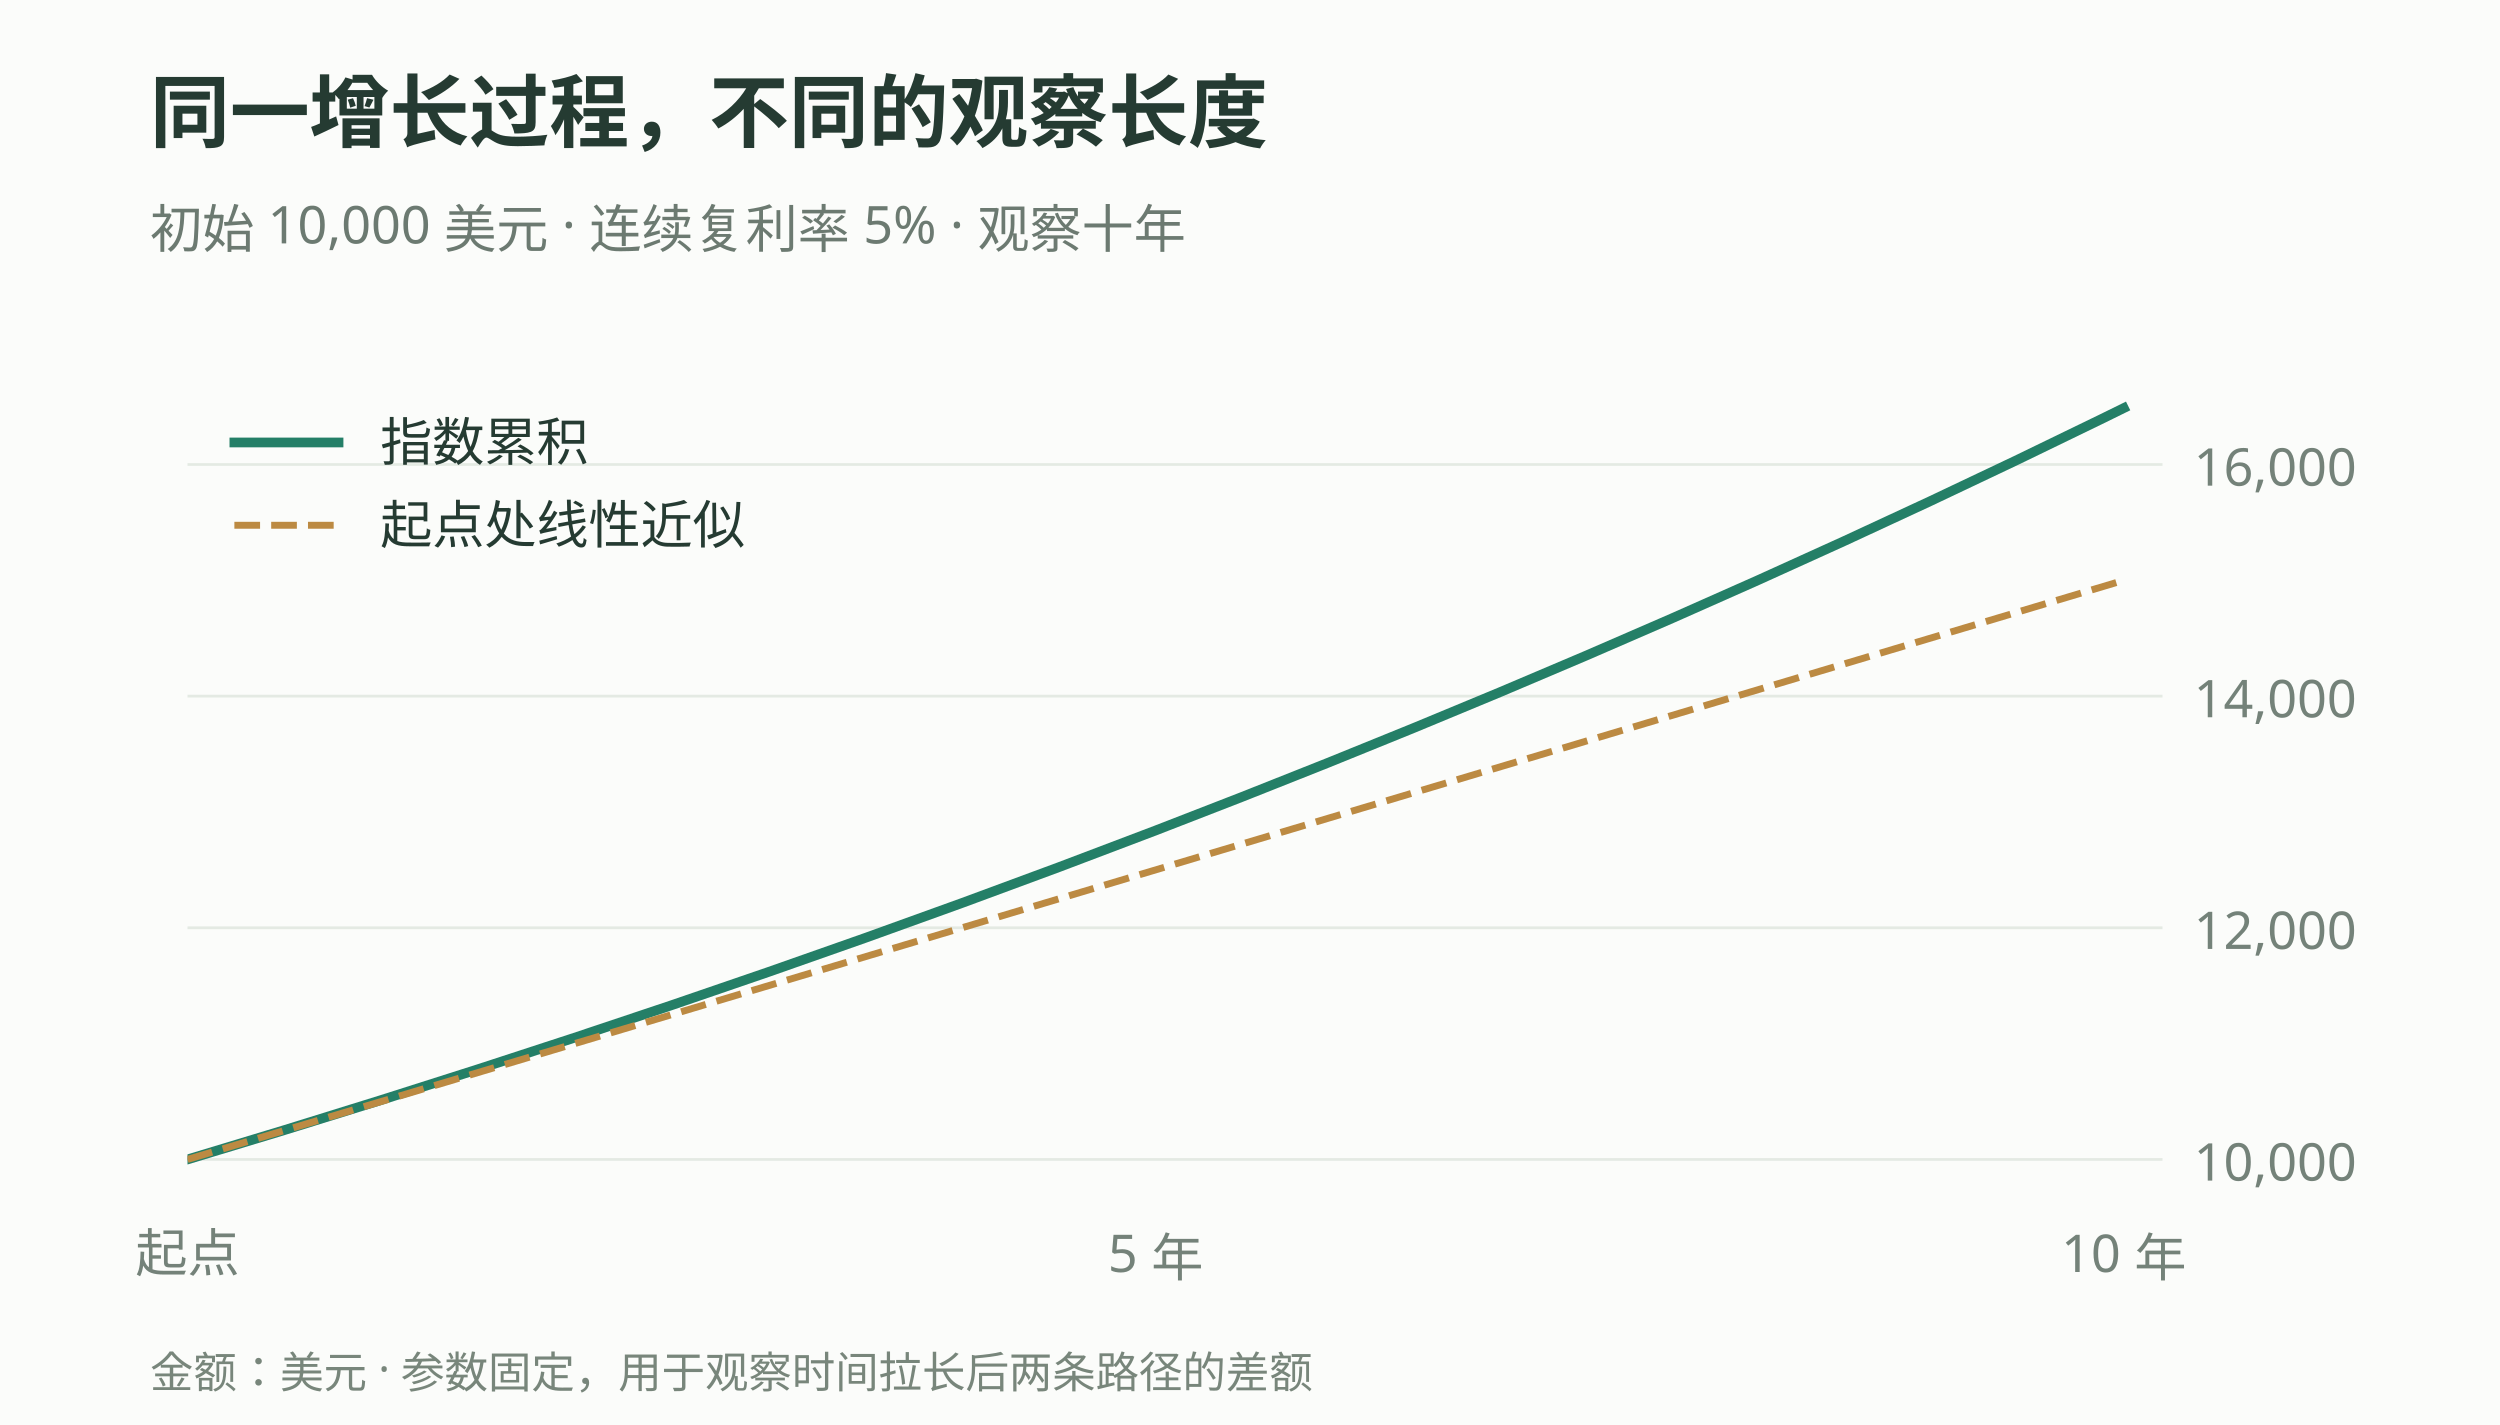
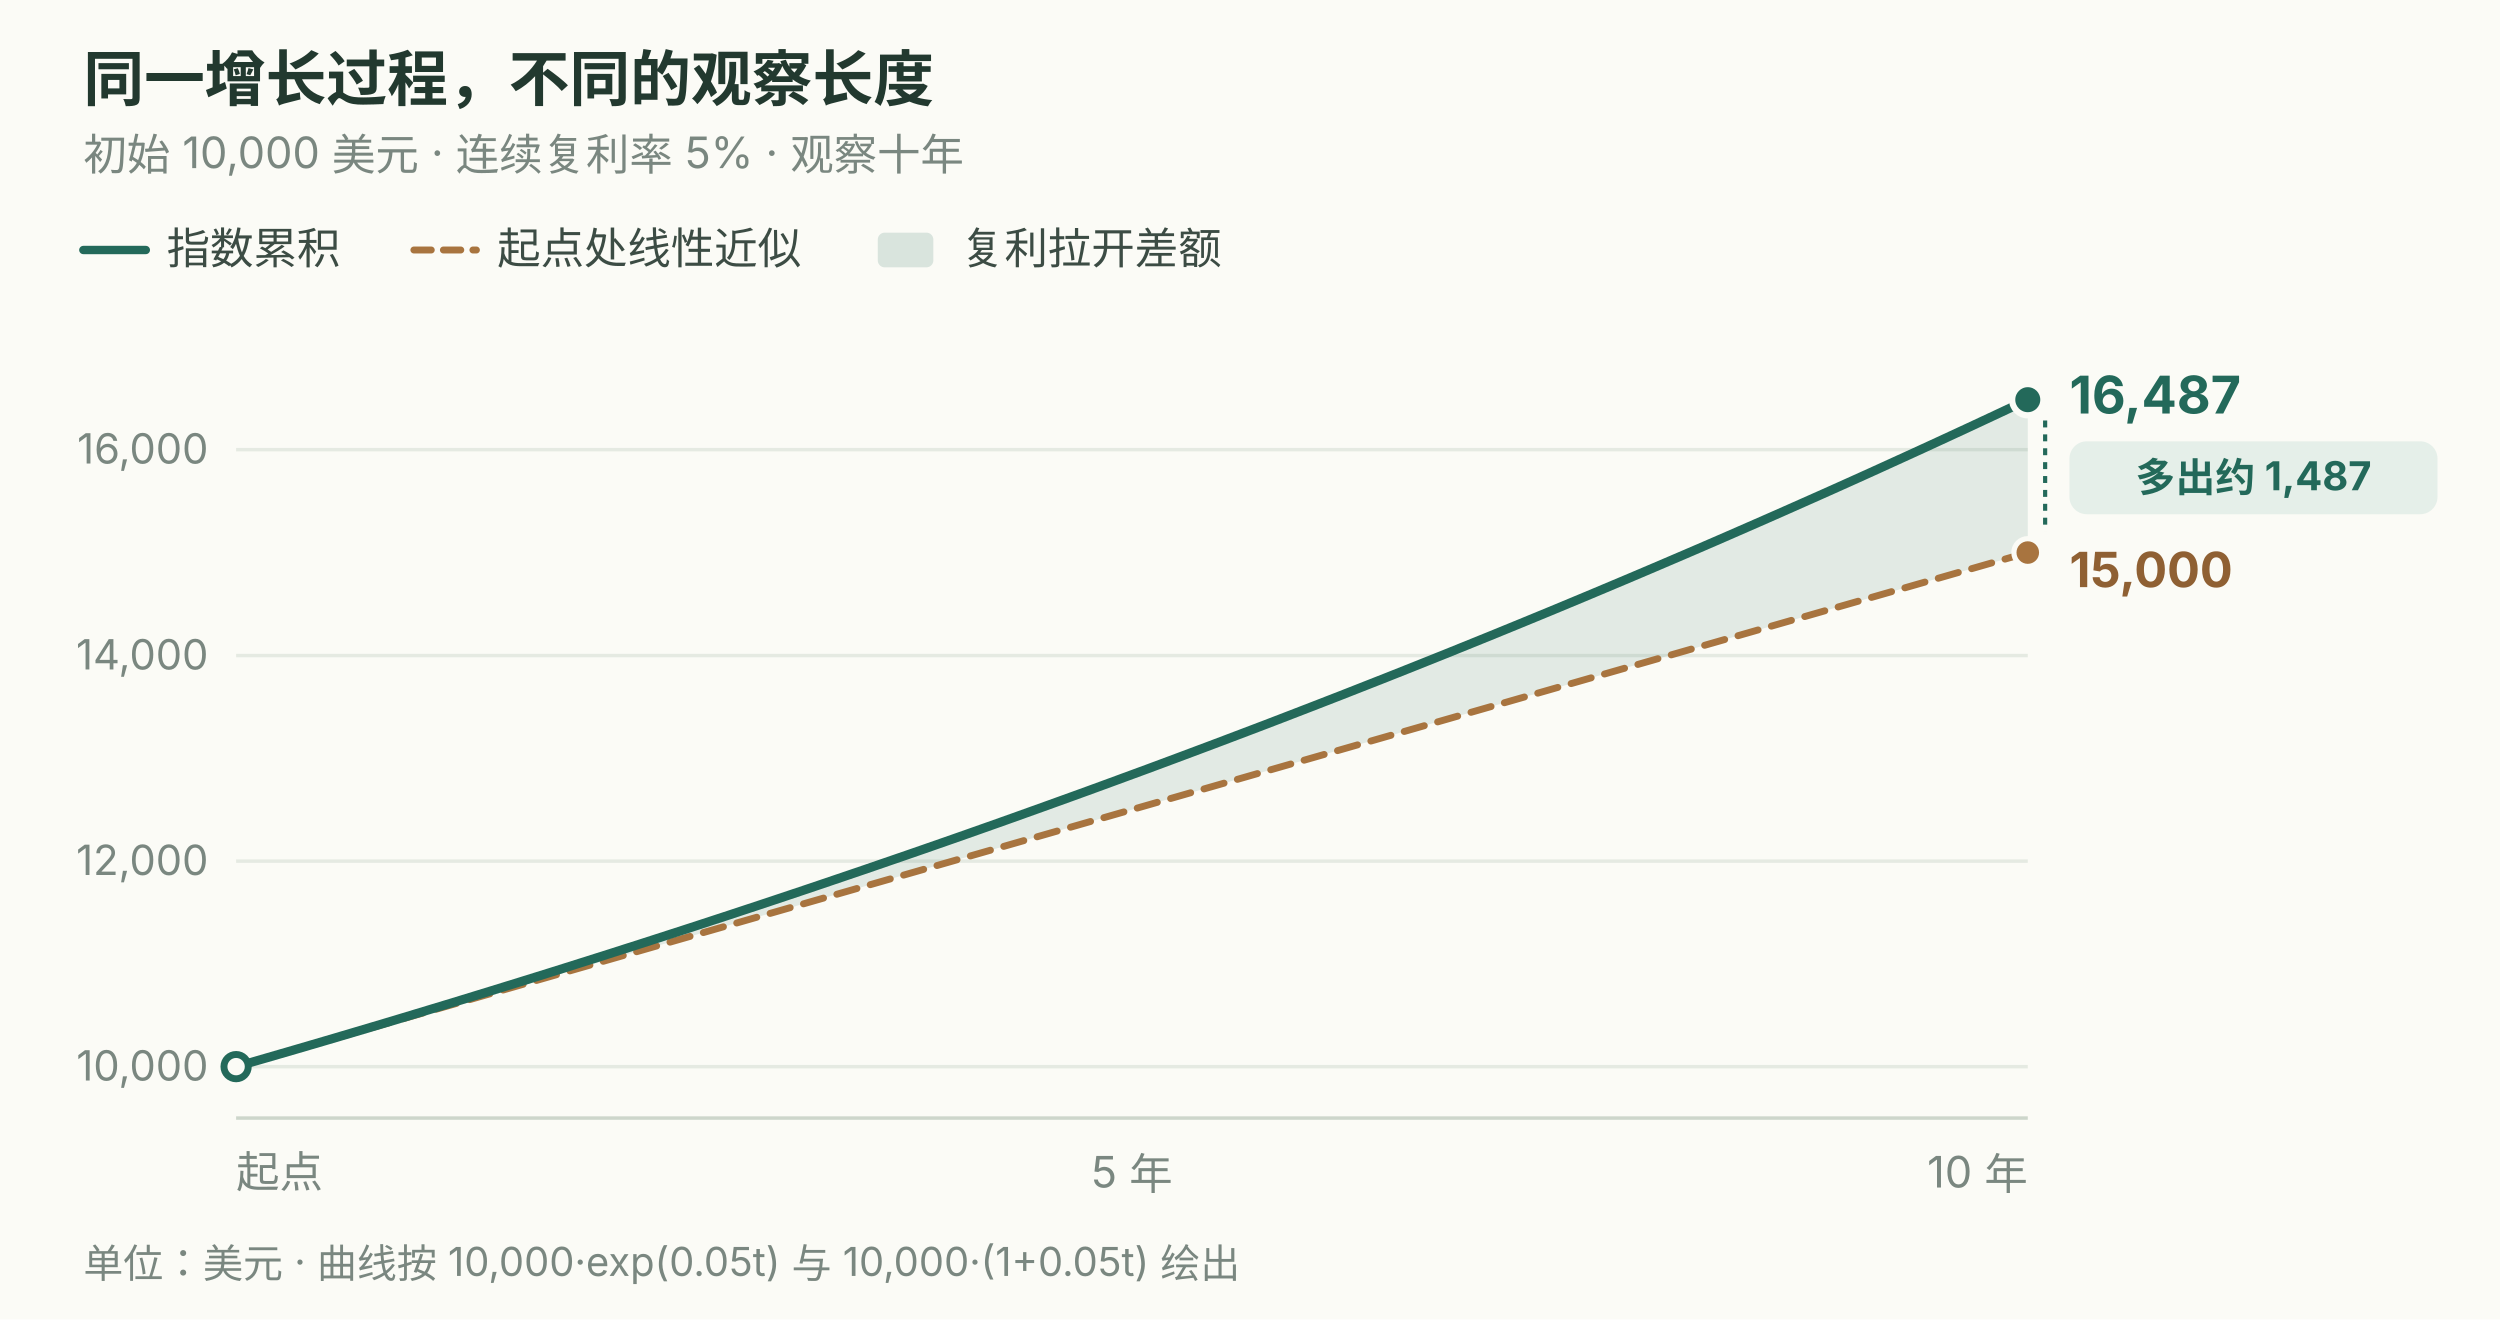
- <svg xmlns="http://www.w3.org/2000/svg" width="720pt" height="410.4pt" viewBox="0 0 720 410.4" version="1.1">
-   <defs>
-     <style type="text/css">*{stroke-linejoin: round; stroke-linecap: butt}</style>
-   </defs>
-   <g id="figure_1">
-     <g id="patch_1">
-       <path d="M 0 410.4 L 720 410.4 L 720 0 L 0 0 z " style="fill: #fbfcfa" />
-     </g>
-     <g id="axes_1">
-       <g id="patch_2">
-         <path d="M 54 344.736 L 622.8 344.736 L 622.8 106.704 L 54 106.704 z " style="fill: #fbfcfa" />
-       </g>
-       <g id="matplotlib.axis_1">
-         <g id="xtick_1">
-           <g id="line2d_1" />
-           <g id="text_1">
-             <text style="font-size: 15px; font-family: 'Microsoft YaHei'; text-anchor: middle; fill: #748279" x="54" y="366.254" transform="rotate(-0 54 366.254)">起点</text>
-           </g>
-         </g>
-         <g id="xtick_2">
-           <g id="line2d_2" />
-           <g id="text_2">
-             <text style="font-size: 15px; font-family: 'Microsoft YaHei'; text-anchor: middle; fill: #748279" x="332.824" y="366.327" transform="rotate(-0 332.8235 366.3266)">5 年</text>
-           </g>
-         </g>
-         <g id="xtick_3">
-           <g id="line2d_3" />
-           <g id="text_3">
-             <text style="font-size: 15px; font-family: 'Microsoft YaHei'; text-anchor: middle; fill: #748279" x="611.647" y="366.327" transform="rotate(-0 611.6471 366.3266)">10 年</text>
-           </g>
-         </g>
-       </g>
-       <g id="matplotlib.axis_2">
-         <g id="ytick_1">
-           <g id="line2d_4">
-             <path d="M 54 333.916 L 622.8 333.916 " clip-path="url(#pb7a376a7c8)" style="fill: none; stroke: #e4eae3; stroke-width: 0.8; stroke-linecap: square" />
-           </g>
-           <g id="line2d_5" />
-           <g id="text_4">
-             <text style="font-size: 15px; font-family: 'Microsoft YaHei'; text-anchor: start; fill: #748279" x="631.8" y="340.006" transform="rotate(-0 631.8 340.0065)">10,000</text>
-           </g>
-         </g>
-         <g id="ytick_2">
-           <g id="line2d_6">
-             <path d="M 54 267.203 L 622.8 267.203 " clip-path="url(#pb7a376a7c8)" style="fill: none; stroke: #e4eae3; stroke-width: 0.8; stroke-linecap: square" />
-           </g>
-           <g id="line2d_7" />
-           <g id="text_5">
-             <text style="font-size: 15px; font-family: 'Microsoft YaHei'; text-anchor: start; fill: #748279" x="631.8" y="273.293" transform="rotate(-0 631.8 273.2928)">12,000</text>
-           </g>
-         </g>
-         <g id="ytick_3">
-           <g id="line2d_8">
-             <path d="M 54 200.489 L 622.8 200.489 " clip-path="url(#pb7a376a7c8)" style="fill: none; stroke: #e4eae3; stroke-width: 0.8; stroke-linecap: square" />
-           </g>
-           <g id="line2d_9" />
-           <g id="text_6">
-             <text style="font-size: 15px; font-family: 'Microsoft YaHei'; text-anchor: start; fill: #748279" x="631.8" y="206.579" transform="rotate(-0 631.8 206.5792)">14,000</text>
-           </g>
-         </g>
-         <g id="ytick_4">
-           <g id="line2d_10">
-             <path d="M 54 133.775 L 622.8 133.775 " clip-path="url(#pb7a376a7c8)" style="fill: none; stroke: #e4eae3; stroke-width: 0.8; stroke-linecap: square" />
-           </g>
-           <g id="line2d_11" />
-           <g id="text_7">
-             <text style="font-size: 15px; font-family: 'Microsoft YaHei'; text-anchor: start; fill: #748279" x="631.8" y="139.866" transform="rotate(-0 631.8 139.8656)">16,000</text>
-           </g>
-         </g>
-       </g>
-       <g id="line2d_12">
-         <path d="M 54 333.916 L 81.882 325.472 L 109.765 316.814 L 137.647 307.937 L 165.529 298.835 L 193.412 289.502 L 221.294 279.934 L 249.176 270.123 L 277.059 260.063 L 304.941 249.75 L 332.824 239.175 L 357.608 229.55 L 382.392 219.709 L 407.176 209.647 L 431.961 199.359 L 456.745 188.84 L 481.529 178.084 L 506.314 167.087 L 531.098 155.843 L 555.882 144.346 L 580.667 132.59 L 605.451 120.571 L 611.647 117.524 L 611.647 117.524 " clip-path="url(#pb7a376a7c8)" style="fill: none; stroke: #247f67; stroke-width: 2.8; stroke-linecap: square" />
-       </g>
-       <g id="line2d_13">
-         <path d="M 54 333.916 L 611.647 167.132 L 611.647 167.132 " clip-path="url(#pb7a376a7c8)" style="fill: none; stroke-dasharray: 7.4,3.2; stroke-dashoffset: 0; stroke: #bc8a42; stroke-width: 2" />
-       </g>
-       <g id="legend_1">
-         <g id="line2d_14">
-           <path d="M 67.5 127.427 L 82.5 127.427 L 97.5 127.427 " style="fill: none; stroke: #247f67; stroke-width: 2.8; stroke-linecap: square" />
-         </g>
-         <g id="text_8">
-           <text style="font-size: 15px; font-family: 'Microsoft YaHei'; text-anchor: start; fill: #253b32" x="109.5" y="132.677" transform="rotate(-0 109.5 132.6774)">指数累积</text>
-         </g>
-         <g id="line2d_15">
-           <path d="M 67.5 151.275 L 82.5 151.275 L 97.5 151.275 " style="fill: none; stroke-dasharray: 7.4,3.2; stroke-dashoffset: 0; stroke: #bc8a42; stroke-width: 2" />
-         </g>
-         <g id="text_9">
-           <text style="font-size: 15px; font-family: 'Microsoft YaHei'; text-anchor: start; fill: #253b32" x="109.5" y="156.525" transform="rotate(-0 109.5 156.5248)">起点处线性近似</text>
-         </g>
-       </g>
-     </g>
-     <g id="text_10">
-       <text style="font-weight: 700; font-size: 23px; font-family: 'Microsoft YaHei'; text-anchor: start; fill: #253b32" x="43.2" y="40.6" transform="rotate(-0 43.2 40.59971)">同一增长过程，不同的观察长度</text>
-     </g>
-     <g id="text_11">
-       <text style="font-size: 15px; font-family: 'Microsoft YaHei'; text-anchor: start; fill: #6c7a71" x="43.2" y="71.336" transform="rotate(-0 43.2 71.33642)">初始 10,000 美元  ·  连续复利率 5%  ·  观察十年</text>
-     </g>
-     <g id="text_12">
-       <text style="font-size: 12.5px; font-family: 'Microsoft YaHei'; text-anchor: start; fill: #78867b" x="43.2" y="399.73" transform="rotate(-0 43.2 399.7296)">金额：美元  ·  参数固定，用于观察时间拉长后两条路径的差额</text>
-     </g>
+ <svg xmlns="http://www.w3.org/2000/svg" viewBox="0 0 720 380" width="720" height="380" role="img" aria-label="固定连续复利率 5%，初始 10,000 美元，观察十年的指数累积与线性近似比较">
+   <style>
+     text { font-family: Inter, -apple-system, BlinkMacSystemFont, "Segoe UI", "PingFang SC", "Microsoft YaHei", "Noto Sans SC", sans-serif; font-variant-numeric: lining-nums tabular-nums; }
+   </style>
+   <rect width="720" height="380" fill="#fbfbf6" />
+   <text x="24" y="29" font-size="17.5" font-weight="700" fill="#22392f">同一增长过程，不同的观察长度</text>
+   <text x="24" y="49" font-size="12.5" fill="#7a8780">初始 10,000 美元 · 连续复利率 5% · 观察十年</text>
+   <g>
+     <line x1="24.0" y1="72" x2="42.0" y2="72" stroke="#23695a" stroke-width="2.4" stroke-linecap="round" />
+     <text x="48.0" y="76" font-size="12.5" fill="#3c4c44">指数累积</text>
+     <line x1="119.2" y1="72" x2="137.2" y2="72" stroke="#a8743f" stroke-width="2" stroke-dasharray="5 3.5" stroke-linecap="round" />
+     <text x="143.2" y="76" font-size="12.5" fill="#3c4c44">起点处线性近似</text>
+     <rect x="252.8" y="67" width="16" height="10" rx="2" fill="rgba(35,105,90,0.16)" />
+     <text x="276.8" y="76" font-size="12.5" fill="#3c4c44">复利拉开差额</text>
  </g>
-   <defs>
-     <clipPath id="pb7a376a7c8">
-       <rect x="54" y="106.704" width="568.8" height="238.032" />
-     </clipPath>
-   </defs>
+   <line x1="68.0" y1="307.2" x2="584.0" y2="307.2" stroke="#e5eae2" stroke-width="1" />
+   <text x="60.0" y="311.2" text-anchor="end" font-size="12" fill="#7a8780">10,000</text>
+   <line x1="68.0" y1="248.0" x2="584.0" y2="248.0" stroke="#e5eae2" stroke-width="1" />
+   <text x="60.0" y="252.0" text-anchor="end" font-size="12" fill="#7a8780">12,000</text>
+   <line x1="68.0" y1="188.8" x2="584.0" y2="188.8" stroke="#e5eae2" stroke-width="1" />
+   <text x="60.0" y="192.8" text-anchor="end" font-size="12" fill="#7a8780">14,000</text>
+   <line x1="68.0" y1="129.5" x2="584.0" y2="129.5" stroke="#e5eae2" stroke-width="1" />
+   <text x="60.0" y="133.5" text-anchor="end" font-size="12" fill="#7a8780">16,000</text>
+   <line x1="68.0" y1="322.0" x2="584.0" y2="322.0" stroke="#cdd6cb" stroke-width="1" />
+   <text x="68.0" y="342.0" text-anchor="start" font-size="12.5" fill="#7a8780">起点</text>
+   <text x="326.0" y="342.0" text-anchor="middle" font-size="12.5" fill="#7a8780">5 年</text>
+   <text x="584.0" y="342.0" text-anchor="end" font-size="12.5" fill="#7a8780">10 年</text>
+   <path d="M 68.00 307.19 L 72.30 305.96 L 76.60 304.72 L 80.90 303.47 L 85.20 302.22 L 89.50 300.96 L 93.80 299.70 L 98.10 298.43 L 102.40 297.16 L 106.70 295.88 L 111.00 294.60 L 115.30 293.31 L 119.60 292.01 L 123.90 290.71 L 128.20 289.41 L 132.50 288.10 L 136.80 286.78 L 141.10 285.46 L 145.40 284.13 L 149.70 282.80 L 154.00 281.46 L 158.30 280.12 L 162.60 278.77 L 166.90 277.41 L 171.20 276.05 L 175.50 274.69 L 179.80 273.31 L 184.10 271.94 L 188.40 270.55 L 192.70 269.16 L 197.00 267.77 L 201.30 266.37 L 205.60 264.96 L 209.90 263.55 L 214.20 262.13 L 218.50 260.71 L 222.80 259.28 L 227.10 257.84 L 231.40 256.40 L 235.70 254.95 L 240.00 253.49 L 244.30 252.03 L 248.60 250.57 L 252.90 249.09 L 257.20 247.61 L 261.50 246.13 L 265.80 244.64 L 270.10 243.14 L 274.40 241.64 L 278.70 240.13 L 283.00 238.61 L 287.30 237.09 L 291.60 235.56 L 295.90 234.02 L 300.20 232.48 L 304.50 230.93 L 308.80 229.38 L 313.10 227.82 L 317.40 226.25 L 321.70 224.67 L 326.00 223.09 L 330.30 221.51 L 334.60 219.91 L 338.90 218.31 L 343.20 216.70 L 347.50 215.09 L 351.80 213.47 L 356.10 211.84 L 360.40 210.21 L 364.70 208.57 L 369.00 206.92 L 373.30 205.26 L 377.60 203.60 L 381.90 201.93 L 386.20 200.26 L 390.50 198.57 L 394.80 196.88 L 399.10 195.19 L 403.40 193.48 L 407.70 191.77 L 412.00 190.05 L 416.30 188.33 L 420.60 186.59 L 424.90 184.85 L 429.20 183.11 L 433.50 181.35 L 437.80 179.59 L 442.10 177.82 L 446.40 176.05 L 450.70 174.26 L 455.00 172.47 L 459.30 170.67 L 463.60 168.86 L 467.90 167.05 L 472.20 165.23 L 476.50 163.40 L 480.80 161.56 L 485.10 159.72 L 489.40 157.87 L 493.70 156.01 L 498.00 154.14 L 502.30 152.26 L 506.60 150.38 L 510.90 148.49 L 515.20 146.59 L 519.50 144.68 L 523.80 142.77 L 528.10 140.85 L 532.40 138.92 L 536.70 136.98 L 541.00 135.03 L 545.30 133.07 L 549.60 131.11 L 553.90 129.14 L 558.20 127.16 L 562.50 125.17 L 566.80 123.18 L 571.10 121.17 L 575.40 119.16 L 579.70 117.14 L 584.00 115.11 L 584.00 159.14 L 579.70 160.38 L 575.40 161.61 L 571.10 162.84 L 566.80 164.08 L 562.50 165.31 L 558.20 166.55 L 553.90 167.78 L 549.60 169.01 L 545.30 170.25 L 541.00 171.48 L 536.70 172.71 L 532.40 173.95 L 528.10 175.18 L 523.80 176.42 L 519.50 177.65 L 515.20 178.88 L 510.90 180.12 L 506.60 181.35 L 502.30 182.58 L 498.00 183.82 L 493.70 185.05 L 489.40 186.29 L 485.10 187.52 L 480.80 188.75 L 476.50 189.99 L 472.20 191.22 L 467.90 192.45 L 463.60 193.69 L 459.30 194.92 L 455.00 196.16 L 450.70 197.39 L 446.40 198.62 L 442.10 199.86 L 437.80 201.09 L 433.50 202.32 L 429.20 203.56 L 424.90 204.79 L 420.60 206.03 L 416.30 207.26 L 412.00 208.49 L 407.70 209.73 L 403.40 210.96 L 399.10 212.19 L 394.80 213.43 L 390.50 214.66 L 386.20 215.90 L 381.90 217.13 L 377.60 218.36 L 373.30 219.60 L 369.00 220.83 L 364.70 222.06 L 360.40 223.30 L 356.10 224.53 L 351.80 225.77 L 347.50 227.00 L 343.20 228.23 L 338.90 229.47 L 334.60 230.70 L 330.30 231.94 L 326.00 233.17 L 321.70 234.40 L 317.40 235.64 L 313.10 236.87 L 308.80 238.10 L 304.50 239.34 L 300.20 240.57 L 295.90 241.81 L 291.60 243.04 L 287.30 244.27 L 283.00 245.51 L 278.70 246.74 L 274.40 247.97 L 270.10 249.21 L 265.80 250.44 L 261.50 251.68 L 257.20 252.91 L 252.90 254.14 L 248.60 255.38 L 244.30 256.61 L 240.00 257.84 L 235.70 259.08 L 231.40 260.31 L 227.10 261.55 L 222.80 262.78 L 218.50 264.01 L 214.20 265.25 L 209.90 266.48 L 205.60 267.71 L 201.30 268.95 L 197.00 270.18 L 192.70 271.42 L 188.40 272.65 L 184.10 273.88 L 179.80 275.12 L 175.50 276.35 L 171.20 277.58 L 166.90 278.82 L 162.60 280.05 L 158.30 281.29 L 154.00 282.52 L 149.70 283.75 L 145.40 284.99 L 141.10 286.22 L 136.80 287.45 L 132.50 288.69 L 128.20 289.92 L 123.90 291.16 L 119.60 292.39 L 115.30 293.62 L 111.00 294.86 L 106.70 296.09 L 102.40 297.32 L 98.10 298.56 L 93.80 299.79 L 89.50 301.03 L 85.20 302.26 L 80.90 303.49 L 76.60 304.73 L 72.30 305.96 L 68.00 307.19 Z" fill="rgba(35,105,90,0.11)" />
+   <path d="M 68.00 307.19 L 584.00 159.14" fill="none" stroke="#a8743f" stroke-width="2" stroke-dasharray="6 4" stroke-linecap="round" />
+   <path d="M 68.00 307.19 L 72.30 305.96 L 76.60 304.72 L 80.90 303.47 L 85.20 302.22 L 89.50 300.96 L 93.80 299.70 L 98.10 298.43 L 102.40 297.16 L 106.70 295.88 L 111.00 294.60 L 115.30 293.31 L 119.60 292.01 L 123.90 290.71 L 128.20 289.41 L 132.50 288.10 L 136.80 286.78 L 141.10 285.46 L 145.40 284.13 L 149.70 282.80 L 154.00 281.46 L 158.30 280.12 L 162.60 278.77 L 166.90 277.41 L 171.20 276.05 L 175.50 274.69 L 179.80 273.31 L 184.10 271.94 L 188.40 270.55 L 192.70 269.16 L 197.00 267.77 L 201.30 266.37 L 205.60 264.96 L 209.90 263.55 L 214.20 262.13 L 218.50 260.71 L 222.80 259.28 L 227.10 257.84 L 231.40 256.40 L 235.70 254.95 L 240.00 253.49 L 244.30 252.03 L 248.60 250.57 L 252.90 249.09 L 257.20 247.61 L 261.50 246.13 L 265.80 244.64 L 270.10 243.14 L 274.40 241.64 L 278.70 240.13 L 283.00 238.61 L 287.30 237.09 L 291.60 235.56 L 295.90 234.02 L 300.20 232.48 L 304.50 230.93 L 308.80 229.38 L 313.10 227.82 L 317.40 226.25 L 321.70 224.67 L 326.00 223.09 L 330.30 221.51 L 334.60 219.91 L 338.90 218.31 L 343.20 216.70 L 347.50 215.09 L 351.80 213.47 L 356.10 211.84 L 360.40 210.21 L 364.70 208.57 L 369.00 206.92 L 373.30 205.26 L 377.60 203.60 L 381.90 201.93 L 386.20 200.26 L 390.50 198.57 L 394.80 196.88 L 399.10 195.19 L 403.40 193.48 L 407.70 191.77 L 412.00 190.05 L 416.30 188.33 L 420.60 186.59 L 424.90 184.85 L 429.20 183.11 L 433.50 181.35 L 437.80 179.59 L 442.10 177.82 L 446.40 176.05 L 450.70 174.26 L 455.00 172.47 L 459.30 170.67 L 463.60 168.86 L 467.90 167.05 L 472.20 165.23 L 476.50 163.40 L 480.80 161.56 L 485.10 159.72 L 489.40 157.87 L 493.70 156.01 L 498.00 154.14 L 502.30 152.26 L 506.60 150.38 L 510.90 148.49 L 515.20 146.59 L 519.50 144.68 L 523.80 142.77 L 528.10 140.85 L 532.40 138.92 L 536.70 136.98 L 541.00 135.03 L 545.30 133.07 L 549.60 131.11 L 553.90 129.14 L 558.20 127.16 L 562.50 125.17 L 566.80 123.18 L 571.10 121.17 L 575.40 119.16 L 579.70 117.14 L 584.00 115.11" fill="none" stroke="#23695a" stroke-width="2.6" stroke-linecap="round" stroke-linejoin="round" />
+   <circle cx="68.0" cy="307.19" r="3.5" fill="#fbfbf6" stroke="#23695a" stroke-width="2" />
+   <circle cx="584.0" cy="159.14" r="4" fill="#a8743f" stroke="#fbfbf6" stroke-width="1.5" />
+   <circle cx="584.0" cy="115.11" r="4.5" fill="#23695a" stroke="#fbfbf6" stroke-width="1.8" />
+   <text x="596.0" y="119.1" font-size="15" font-weight="700" fill="#23695a">16,487</text>
+   <text x="596.0" y="169.1" font-size="14" font-weight="650" fill="#8f6033">15,000</text>
+   <line x1="589.0" y1="121.1" x2="589.0" y2="153.1" stroke="#23695a" stroke-width="1.2" stroke-dasharray="2 2" />
+   <rect x="596.0" y="127.1" width="106" height="21" rx="5" fill="#e5efe9" />
+   <text x="649.0" y="141.6" text-anchor="middle" font-size="11.5" font-weight="650" fill="#23695a">多出约 1,487</text>
+   <text x="24" y="368" font-size="11.5" fill="#7a8780">单位：美元 · 曲线按 10,000·exp(0.05t) 与 10,000·(1+0.05t) 绘出</text>
</svg>
